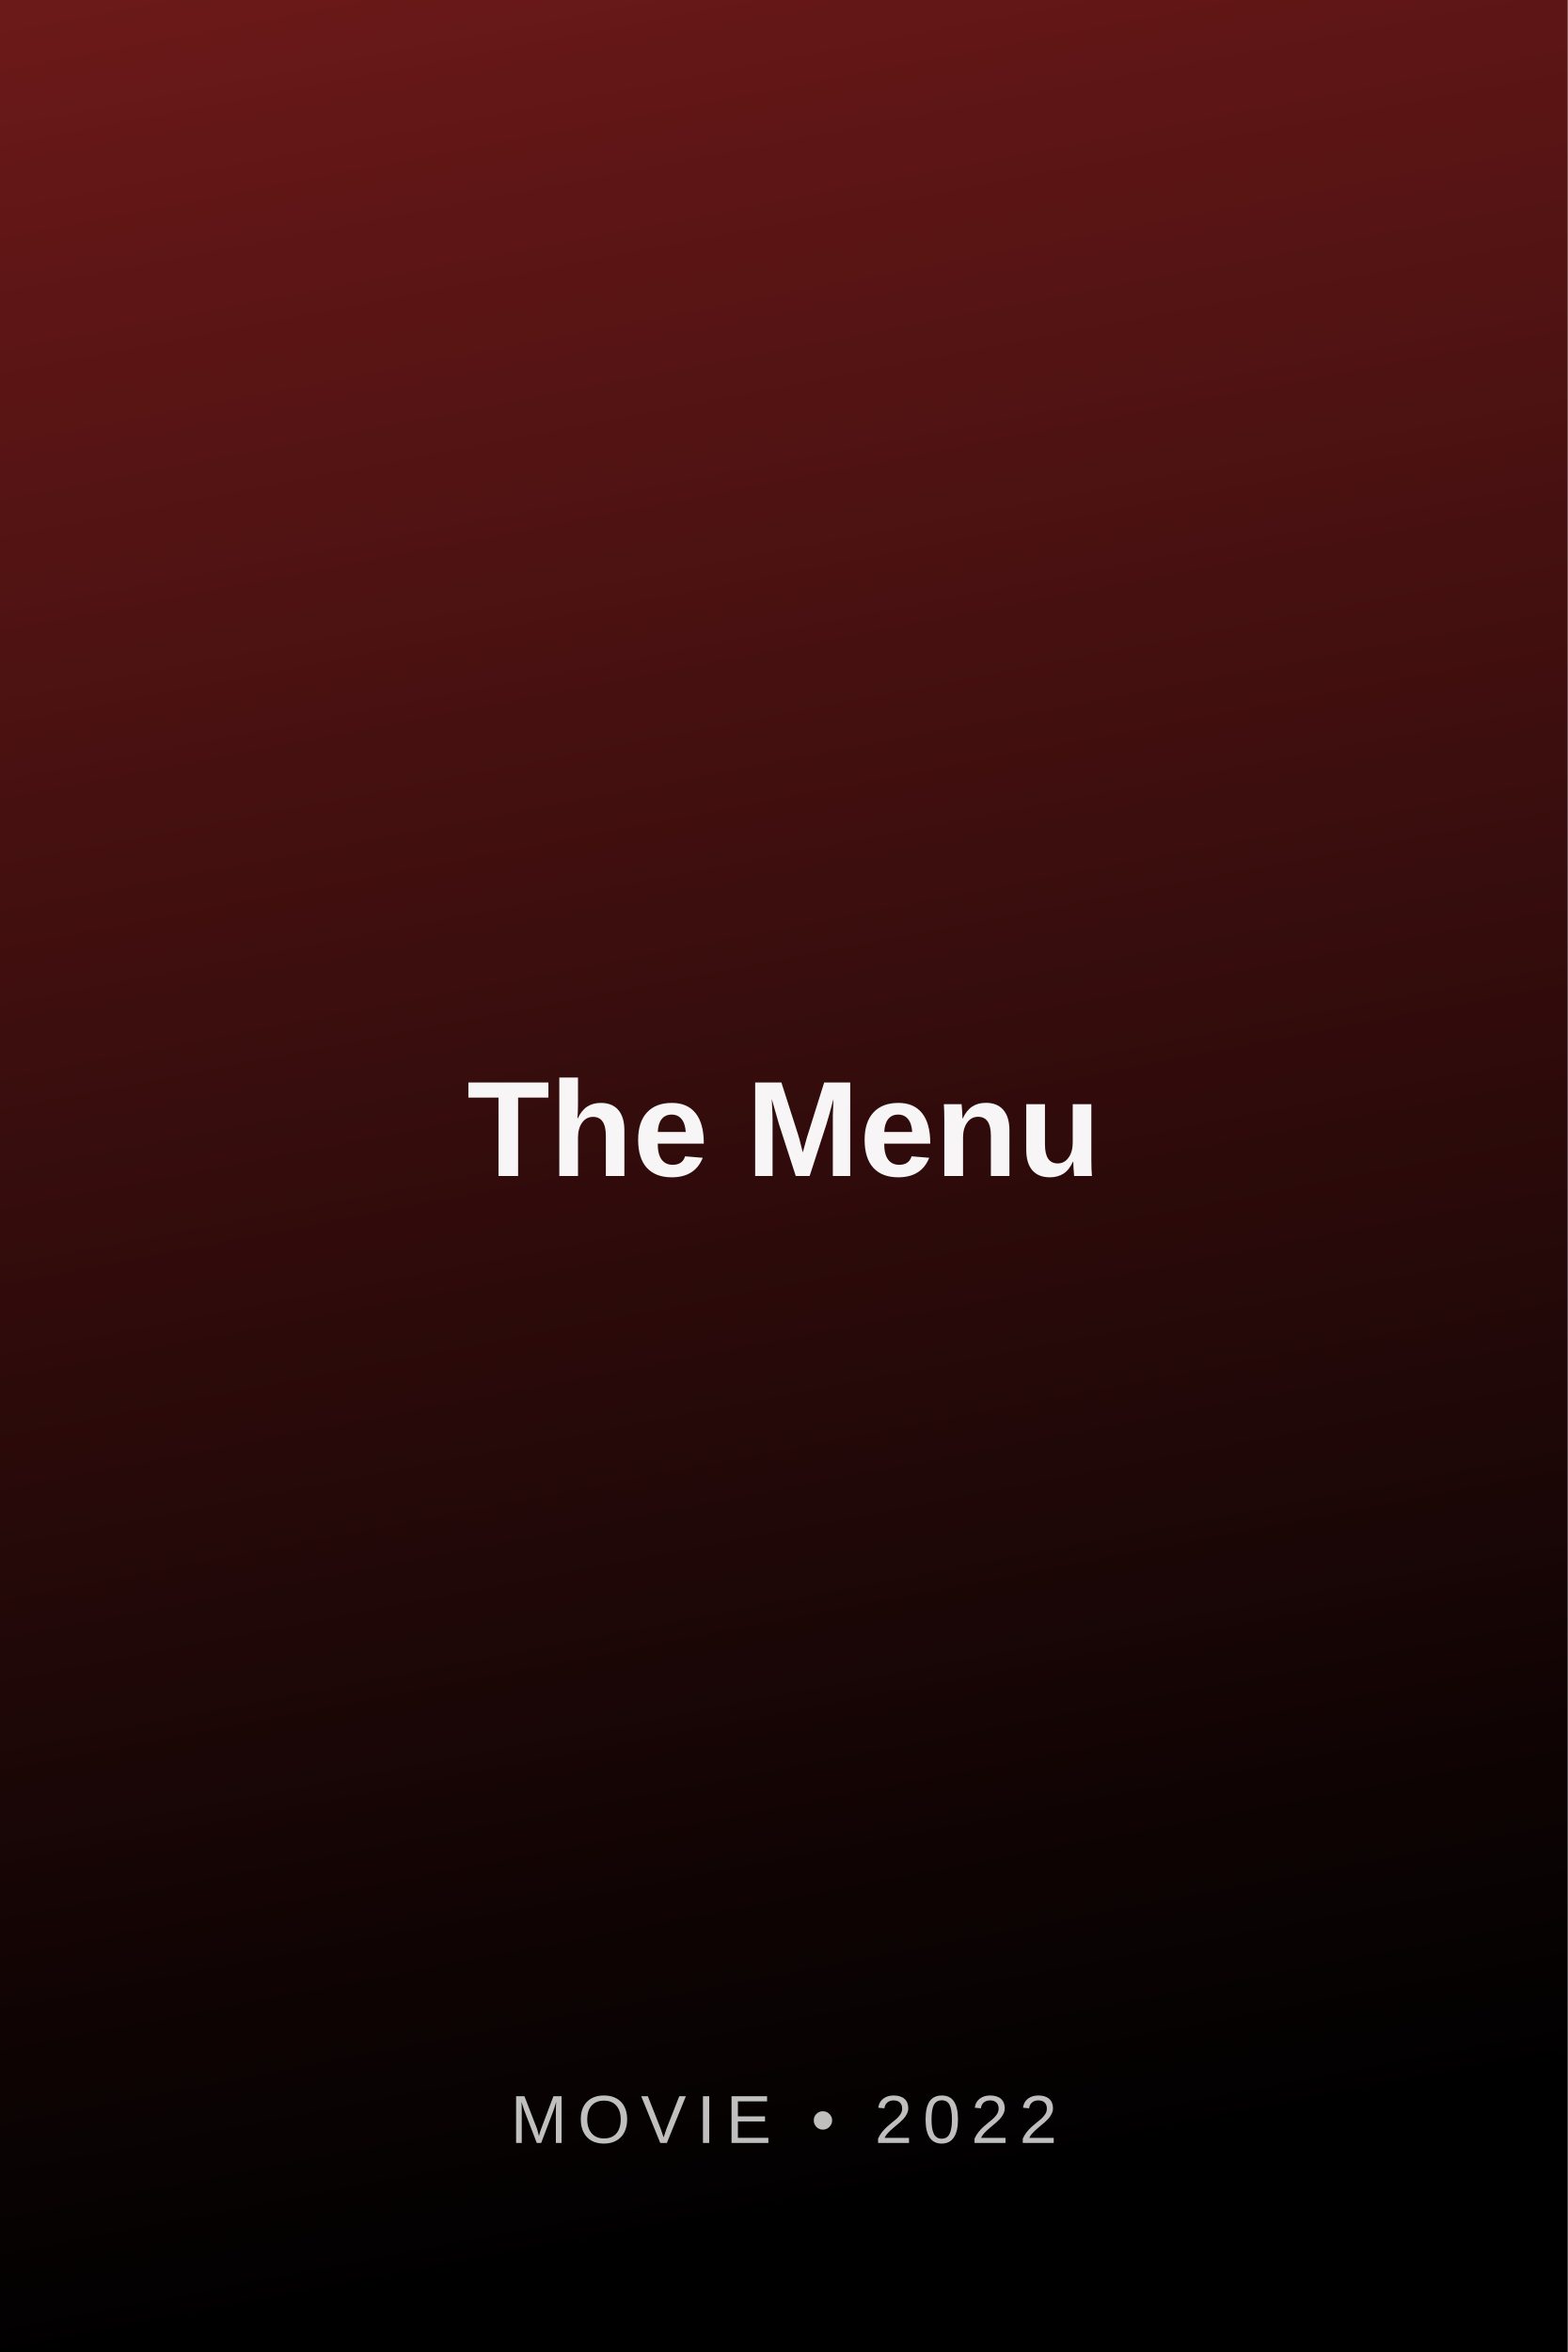
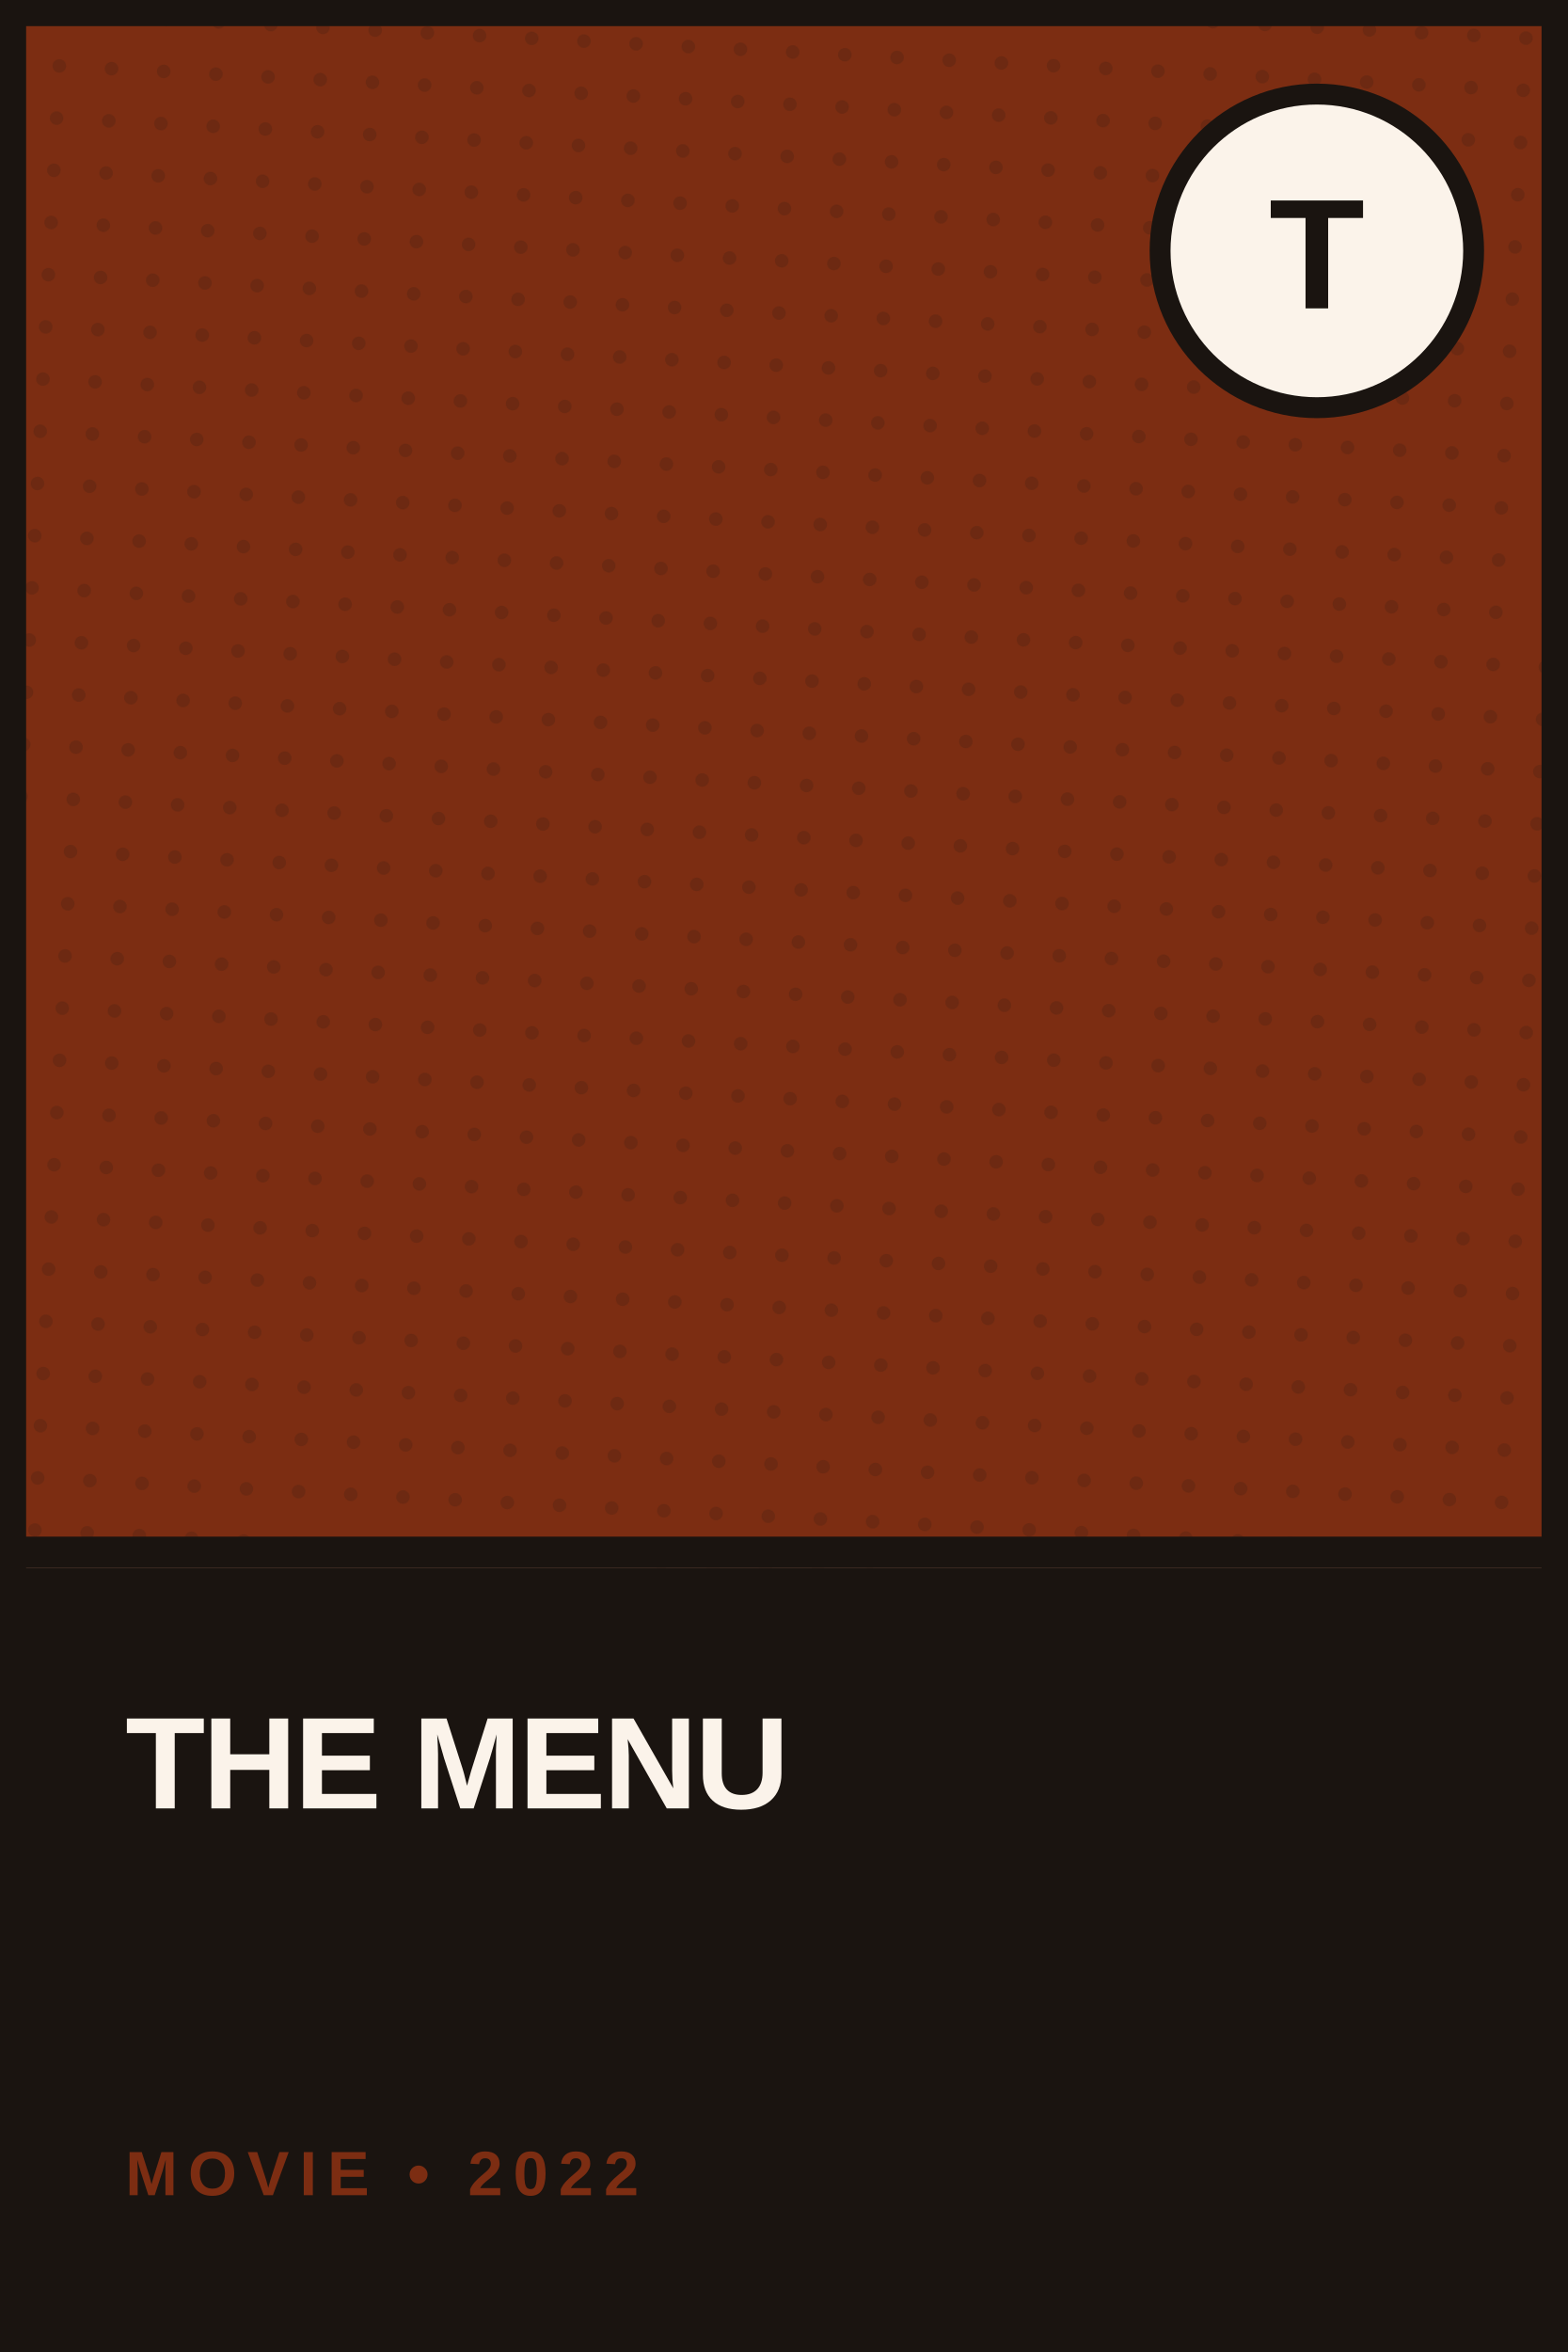
<svg xmlns="http://www.w3.org/2000/svg" viewBox="0 0 300 450">
  <defs>
-     <linearGradient id="g" gradientTransform="rotate(83)">
-       <stop offset="0%" stop-color="#7f1d1d" />
-       <stop offset="100%" stop-color="#000000" />
-     </linearGradient>
+     <pattern id="dots-the-menu" width="10" height="10" patternUnits="userSpaceOnUse" patternTransform="rotate(3)">
+       <circle cx="2" cy="2" r="1.3" fill="#1a1410" opacity="0.16" />
+     </pattern>
  </defs>
-   <rect width="300" height="450" fill="url(#g)" />
-   <rect width="300" height="450" fill="black" opacity="0.15" />
-   <text x="150" y="225" text-anchor="middle" font-family="'Segoe UI', Arial, sans-serif" font-size="26" font-weight="700" fill="white" opacity="0.96">The Menu</text>
-   <text x="150" y="410" text-anchor="middle" font-family="'Segoe UI', Arial, sans-serif" font-size="13" letter-spacing="2" fill="white" opacity="0.75">MOVIE • 2022</text>
+   <rect width="300" height="450" fill="#fbf3ea" />
+   <rect width="300" height="300" fill="#7c2d12" />
+   <rect width="300" height="300" fill="url(#dots-the-menu)" />
+   <rect x="0" y="294" width="300" height="6" fill="#1a1410" />
+   <rect width="300" height="450" fill="none" stroke="#1a1410" stroke-width="10" />
+   <circle cx="252" cy="48" r="30" fill="#fbf3ea" stroke="#1a1410" stroke-width="4" />
+   <text x="252" y="59" text-anchor="middle" font-family="'Segoe UI', Arial, sans-serif" font-size="30" font-weight="900" fill="#1a1410">T</text>
+   <rect width="300" height="150" y="300" fill="#1a1410" />
+   <text x="24" y="346" font-family="'Segoe UI', Arial, sans-serif" font-size="25" font-weight="900" letter-spacing="-0.5" fill="#fbf3ea">THE MENU</text>
+   <text x="24" y="420" font-family="'Segoe UI', Arial, sans-serif" font-size="12" font-weight="700" letter-spacing="2" fill="#7c2d12">MOVIE • 2022</text>
</svg>
